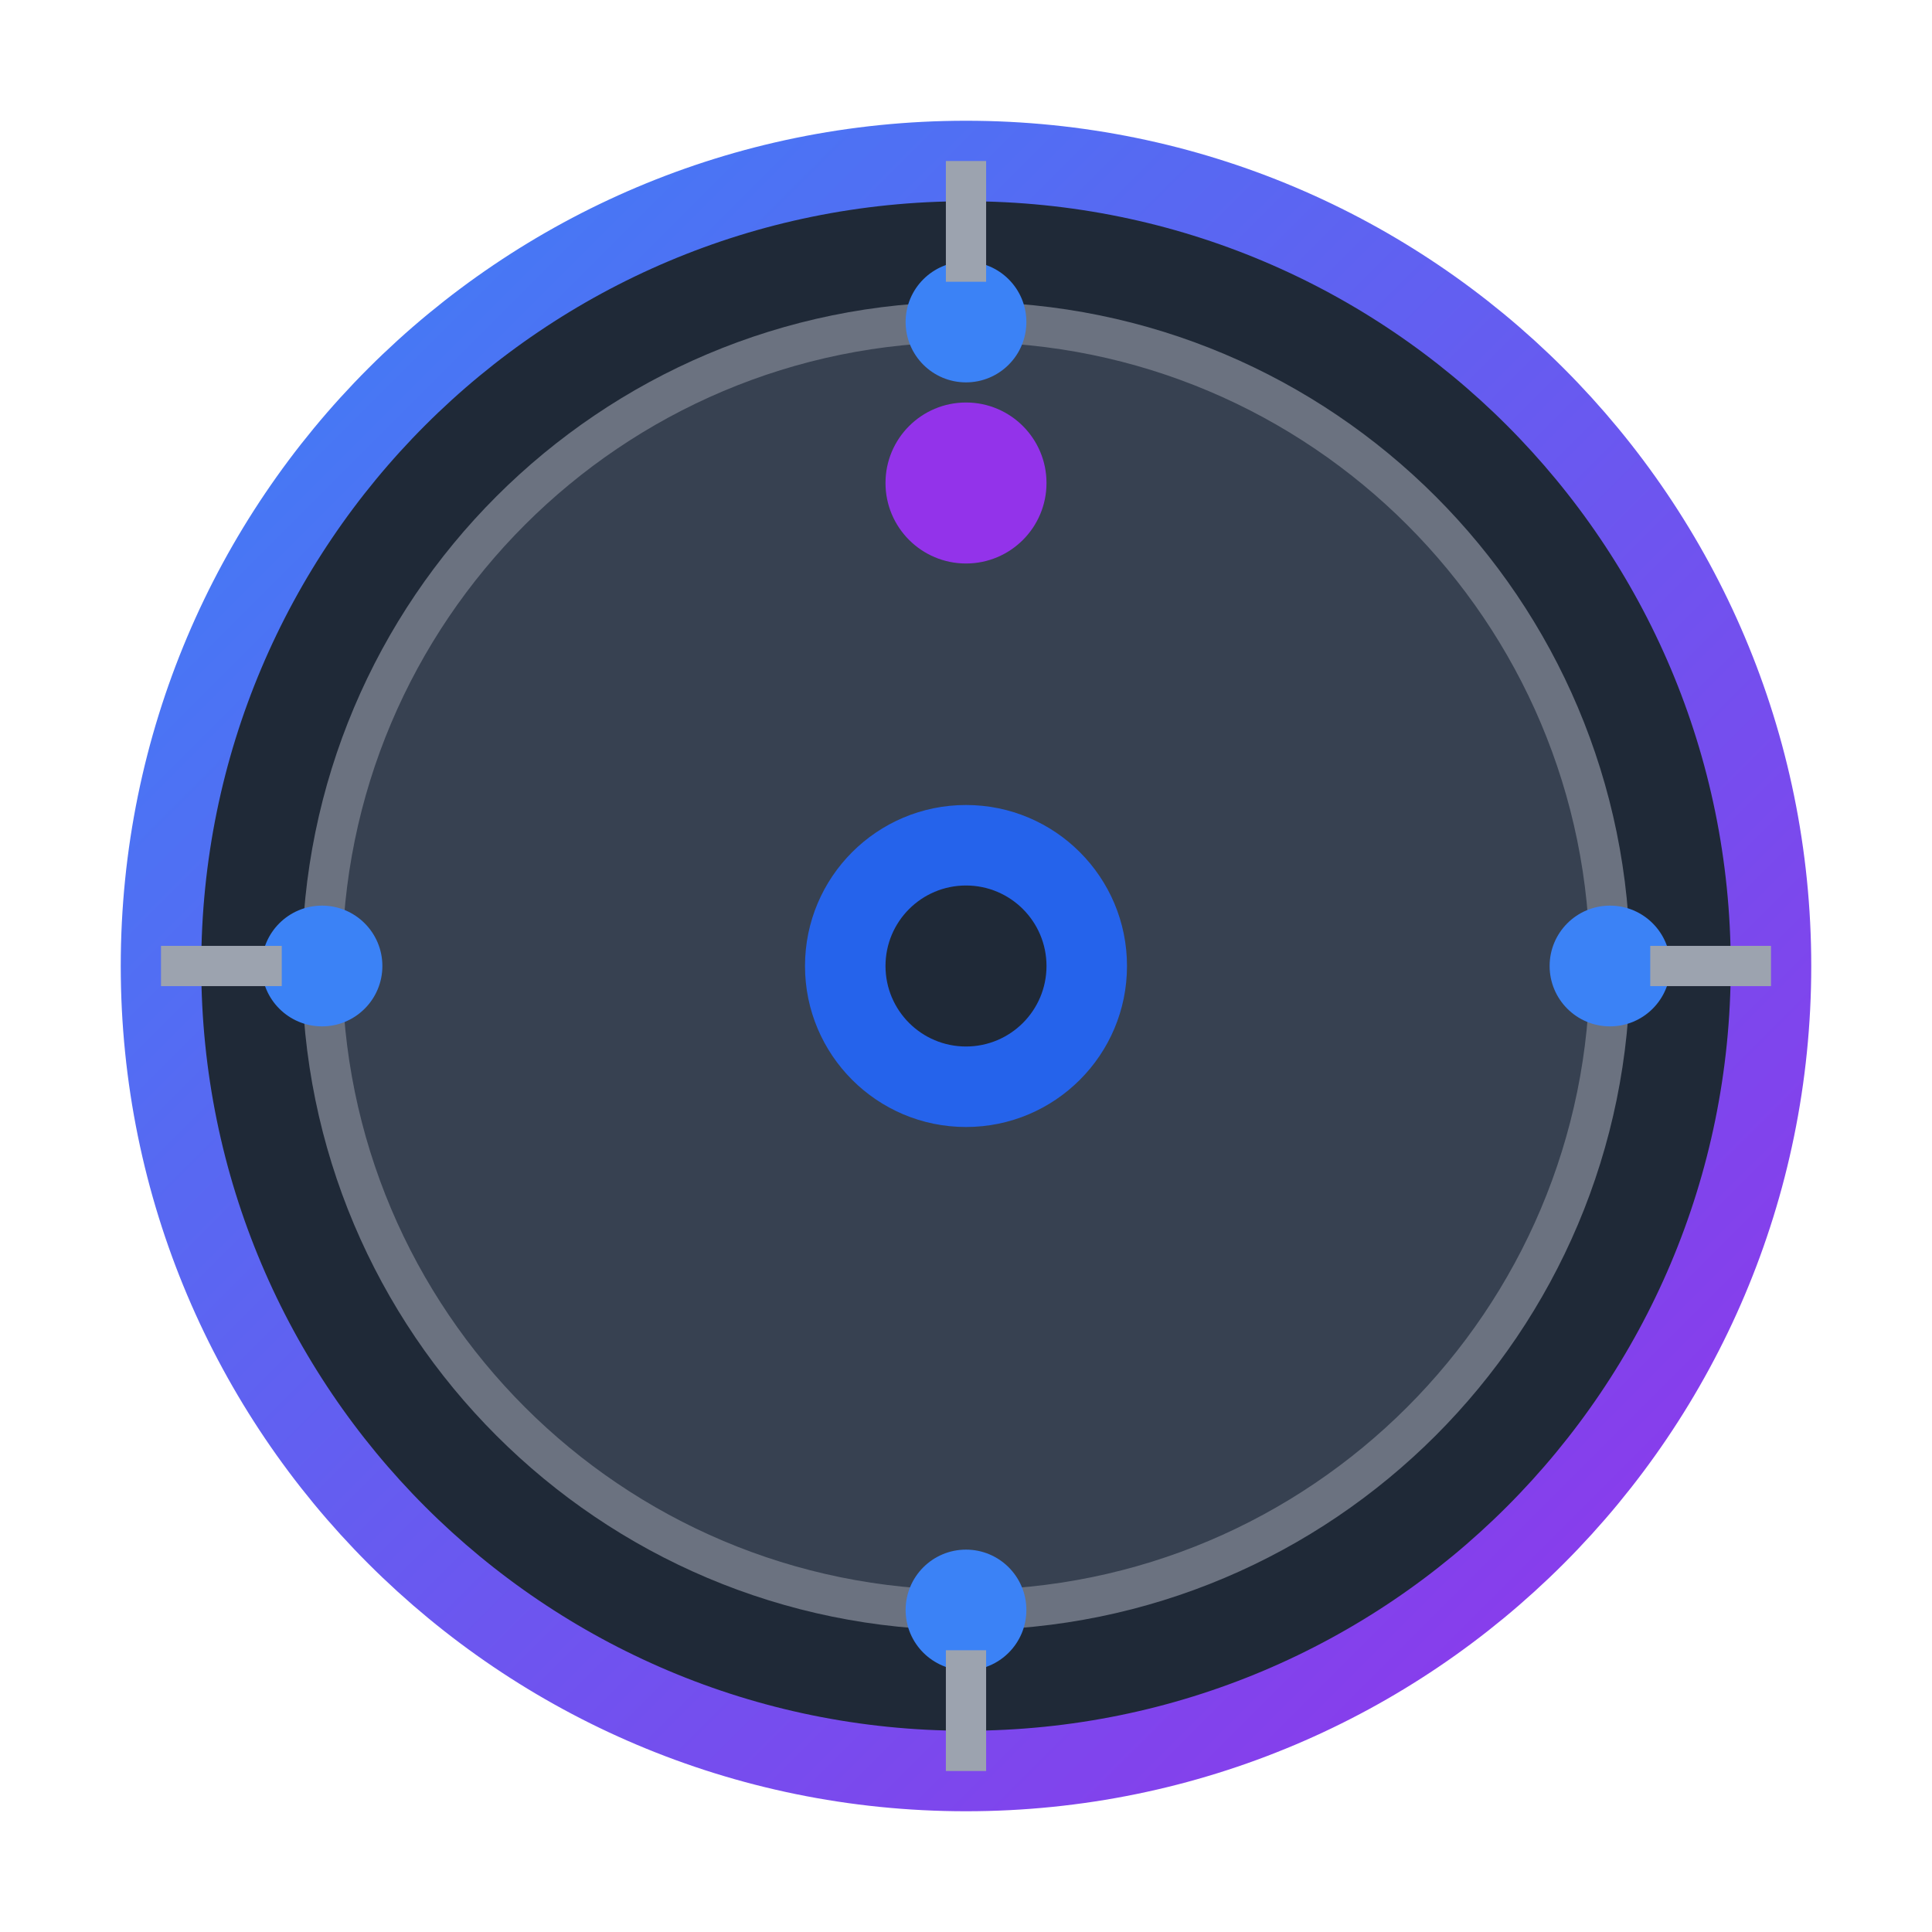
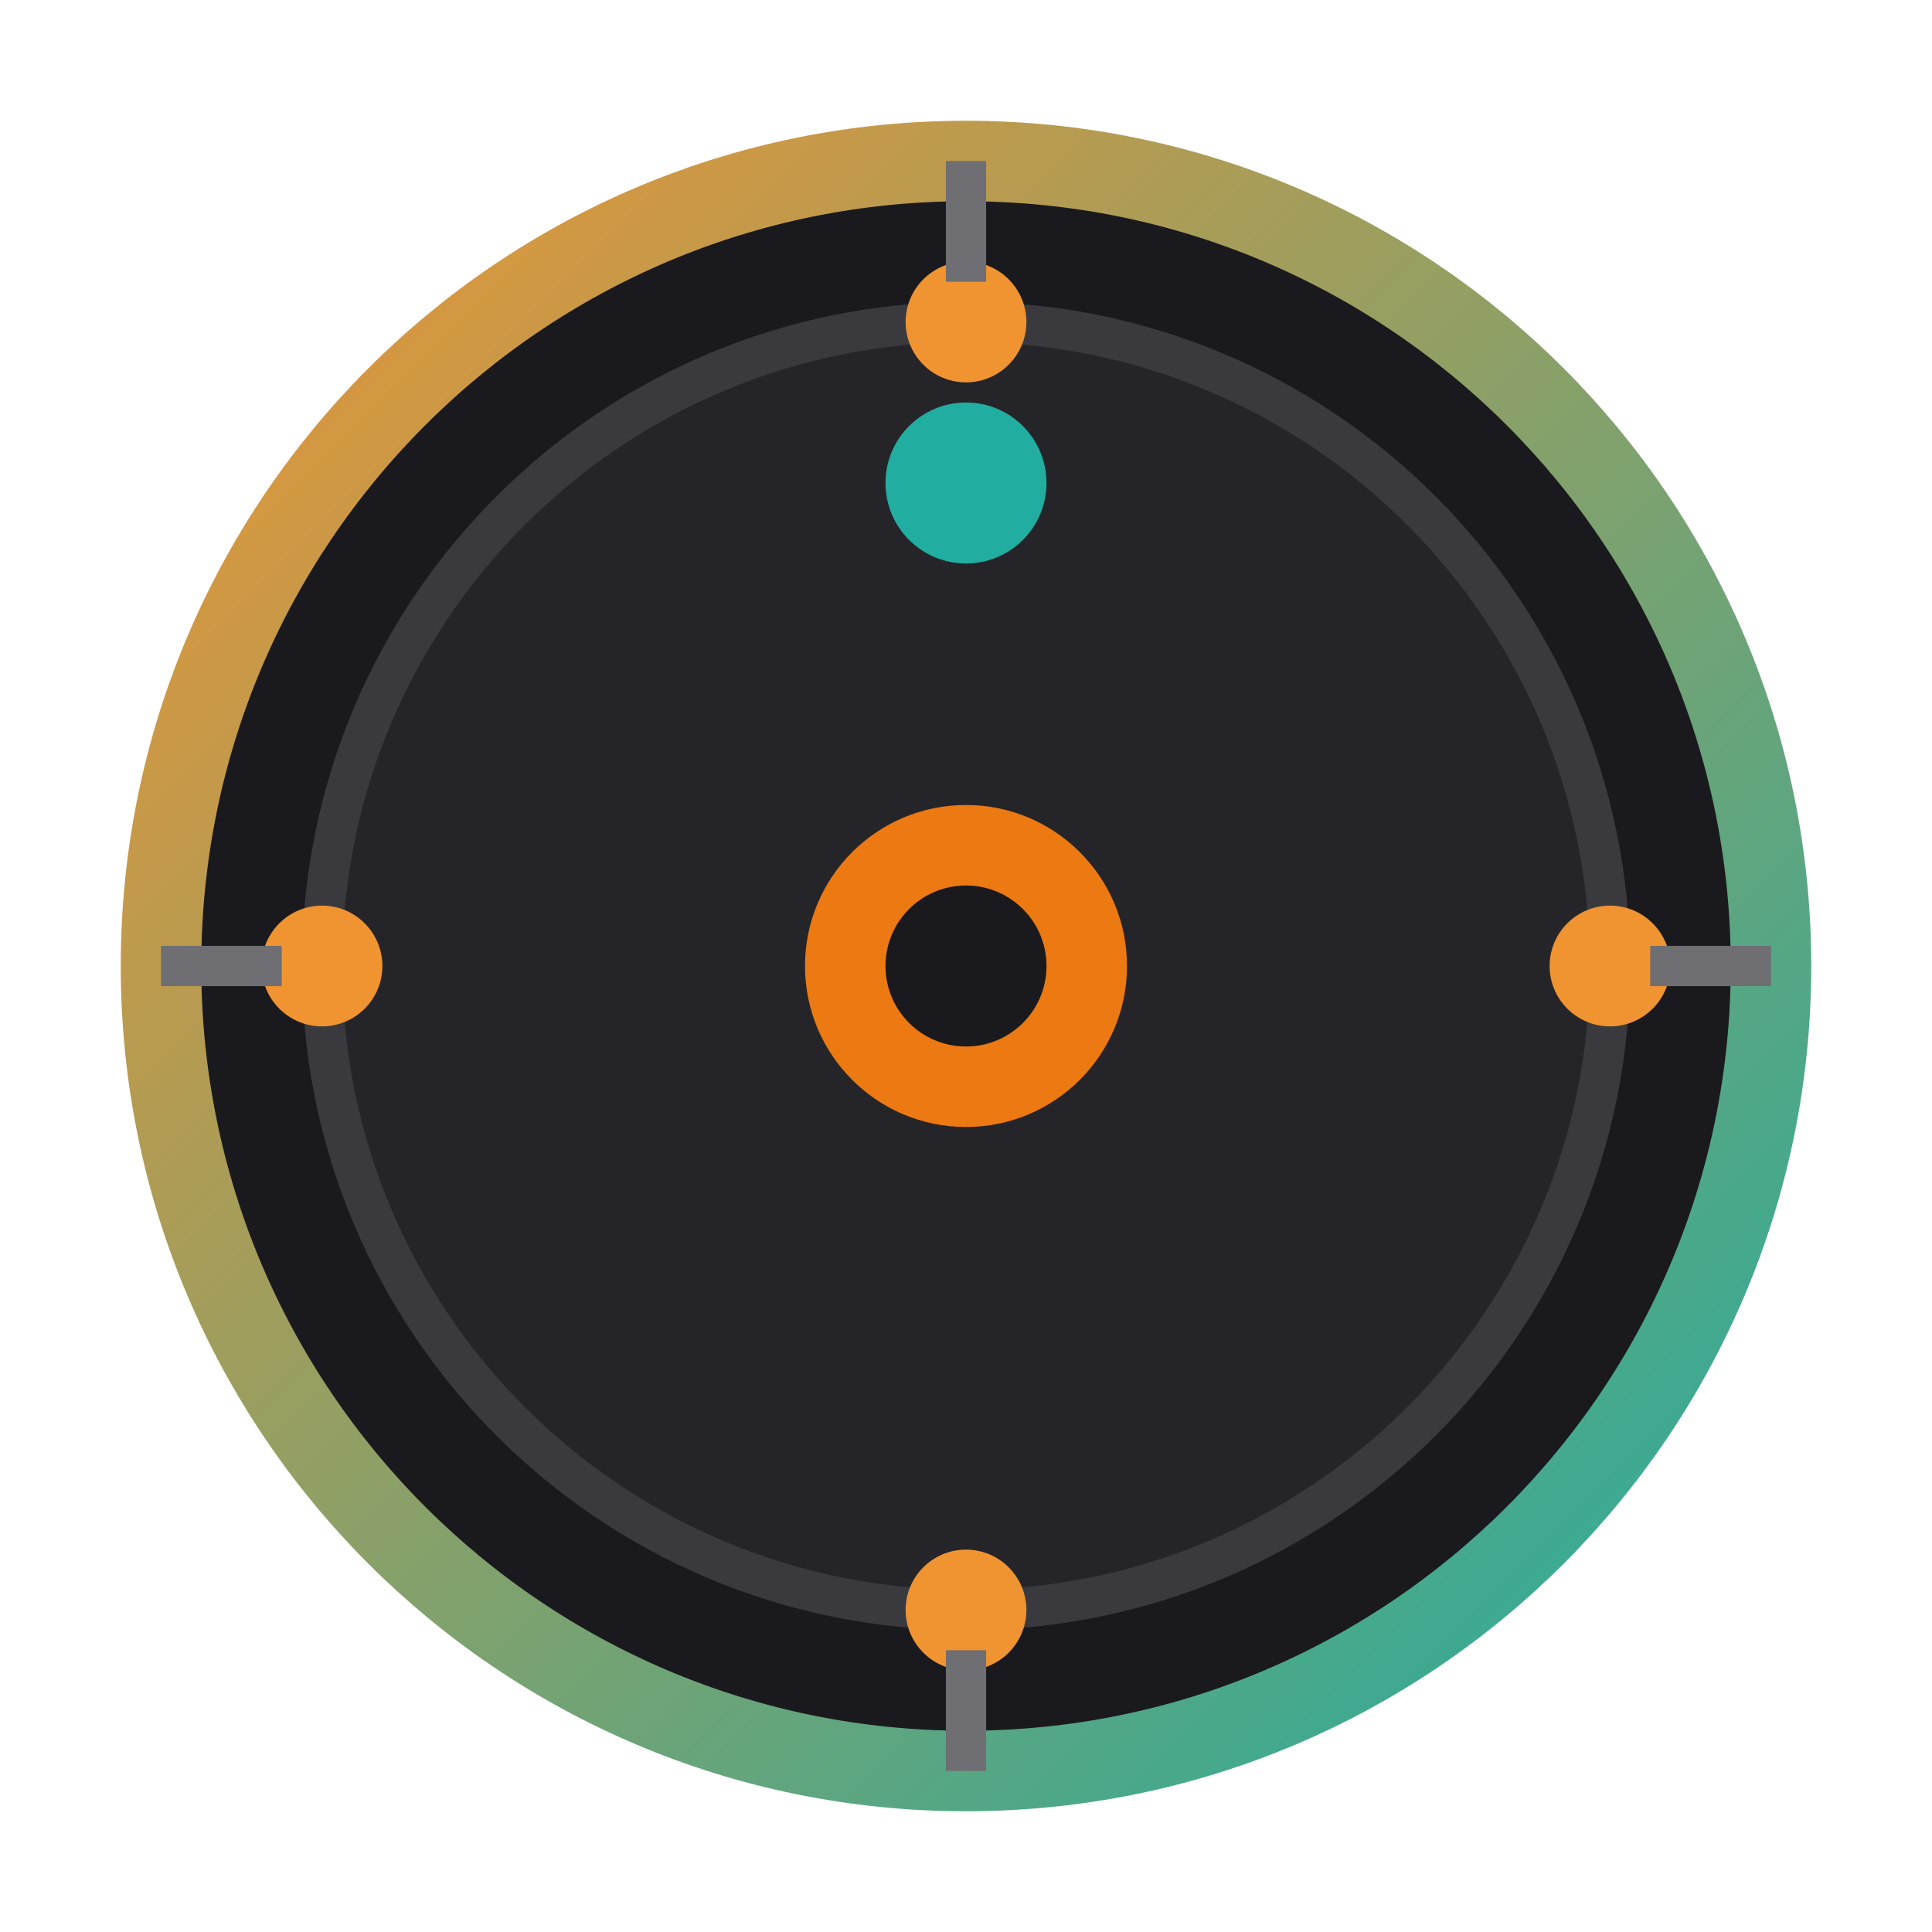
<svg xmlns="http://www.w3.org/2000/svg" width="48" height="48" viewBox="0 0 48 48" fill="none">
-   {/* Outer vault ring */}
-   <circle cx="24" cy="24" r="20" fill="#1f2937" stroke="url(#gradient)" stroke-width="2" />
-   
-   {/* Inner dial */}
-   <circle cx="24" cy="24" r="16" fill="#374151" stroke="#6b7280" stroke-width="1" />
-   
-   {/* Dial markers at 12, 3, 6, 9 positions */}
-   <circle cx="24" cy="8" r="1.5" fill="#3b82f6" />
-   <circle cx="40" cy="24" r="1.5" fill="#3b82f6" />
-   <circle cx="24" cy="40" r="1.5" fill="#3b82f6" />
-   <circle cx="8" cy="24" r="1.5" fill="#3b82f6" />
-   
-   {/* Dial pointer/handle */}
+   <circle cx="24" cy="24" r="20" fill="#1a1a1e" stroke="url(#gradient)" stroke-width="2" />
+   <circle cx="24" cy="24" r="16" fill="#252529" stroke="#3a3a3e" stroke-width="1" />
+   <circle cx="24" cy="8" r="1.5" fill="#f09432" />
+   <circle cx="40" cy="24" r="1.5" fill="#f09432" />
+   <circle cx="24" cy="40" r="1.5" fill="#f09432" />
+   <circle cx="8" cy="24" r="1.5" fill="#f09432" />
  <line x1="24" y1="24" x2="24" y2="12" stroke="url(#gradient)" stroke-width="2" stroke-linecap="round" />
-   <circle cx="24" cy="12" r="2" fill="#9333ea" />
-   
-   {/* Center lock */}
-   <circle cx="24" cy="24" r="4" fill="#2563eb" />
-   <circle cx="24" cy="24" r="2" fill="#1f2937" />
-   
-   {/* Decorative notches around edge */}
-   <path d="M 24 4 L 24 7" stroke="#9ca3af" stroke-width="1" />
-   <path d="M 44 24 L 41 24" stroke="#9ca3af" stroke-width="1" />
-   <path d="M 24 44 L 24 41" stroke="#9ca3af" stroke-width="1" />
-   <path d="M 4 24 L 7 24" stroke="#9ca3af" stroke-width="1" />
+   <circle cx="24" cy="12" r="2" fill="#21ada0" />
+   <circle cx="24" cy="24" r="4" fill="#ec7912" />
+   <circle cx="24" cy="24" r="2" fill="#1a1a1e" />
+   <path d="M 24 4 L 24 7" stroke="#6e6e73" stroke-width="1" />
+   <path d="M 44 24 L 41 24" stroke="#6e6e73" stroke-width="1" />
+   <path d="M 24 44 L 24 41" stroke="#6e6e73" stroke-width="1" />
+   <path d="M 4 24 L 7 24" stroke="#6e6e73" stroke-width="1" />
  <defs>
    <linearGradient id="gradient" x1="0%" y1="0%" x2="100%" y2="100%">
-       <stop offset="0%" stop-color="#3b82f6" />
-       <stop offset="100%" stop-color="#9333ea" />
+       <stop offset="0%" stop-color="#f09432" />
+       <stop offset="100%" stop-color="#21ada0" />
    </linearGradient>
  </defs>
</svg>
